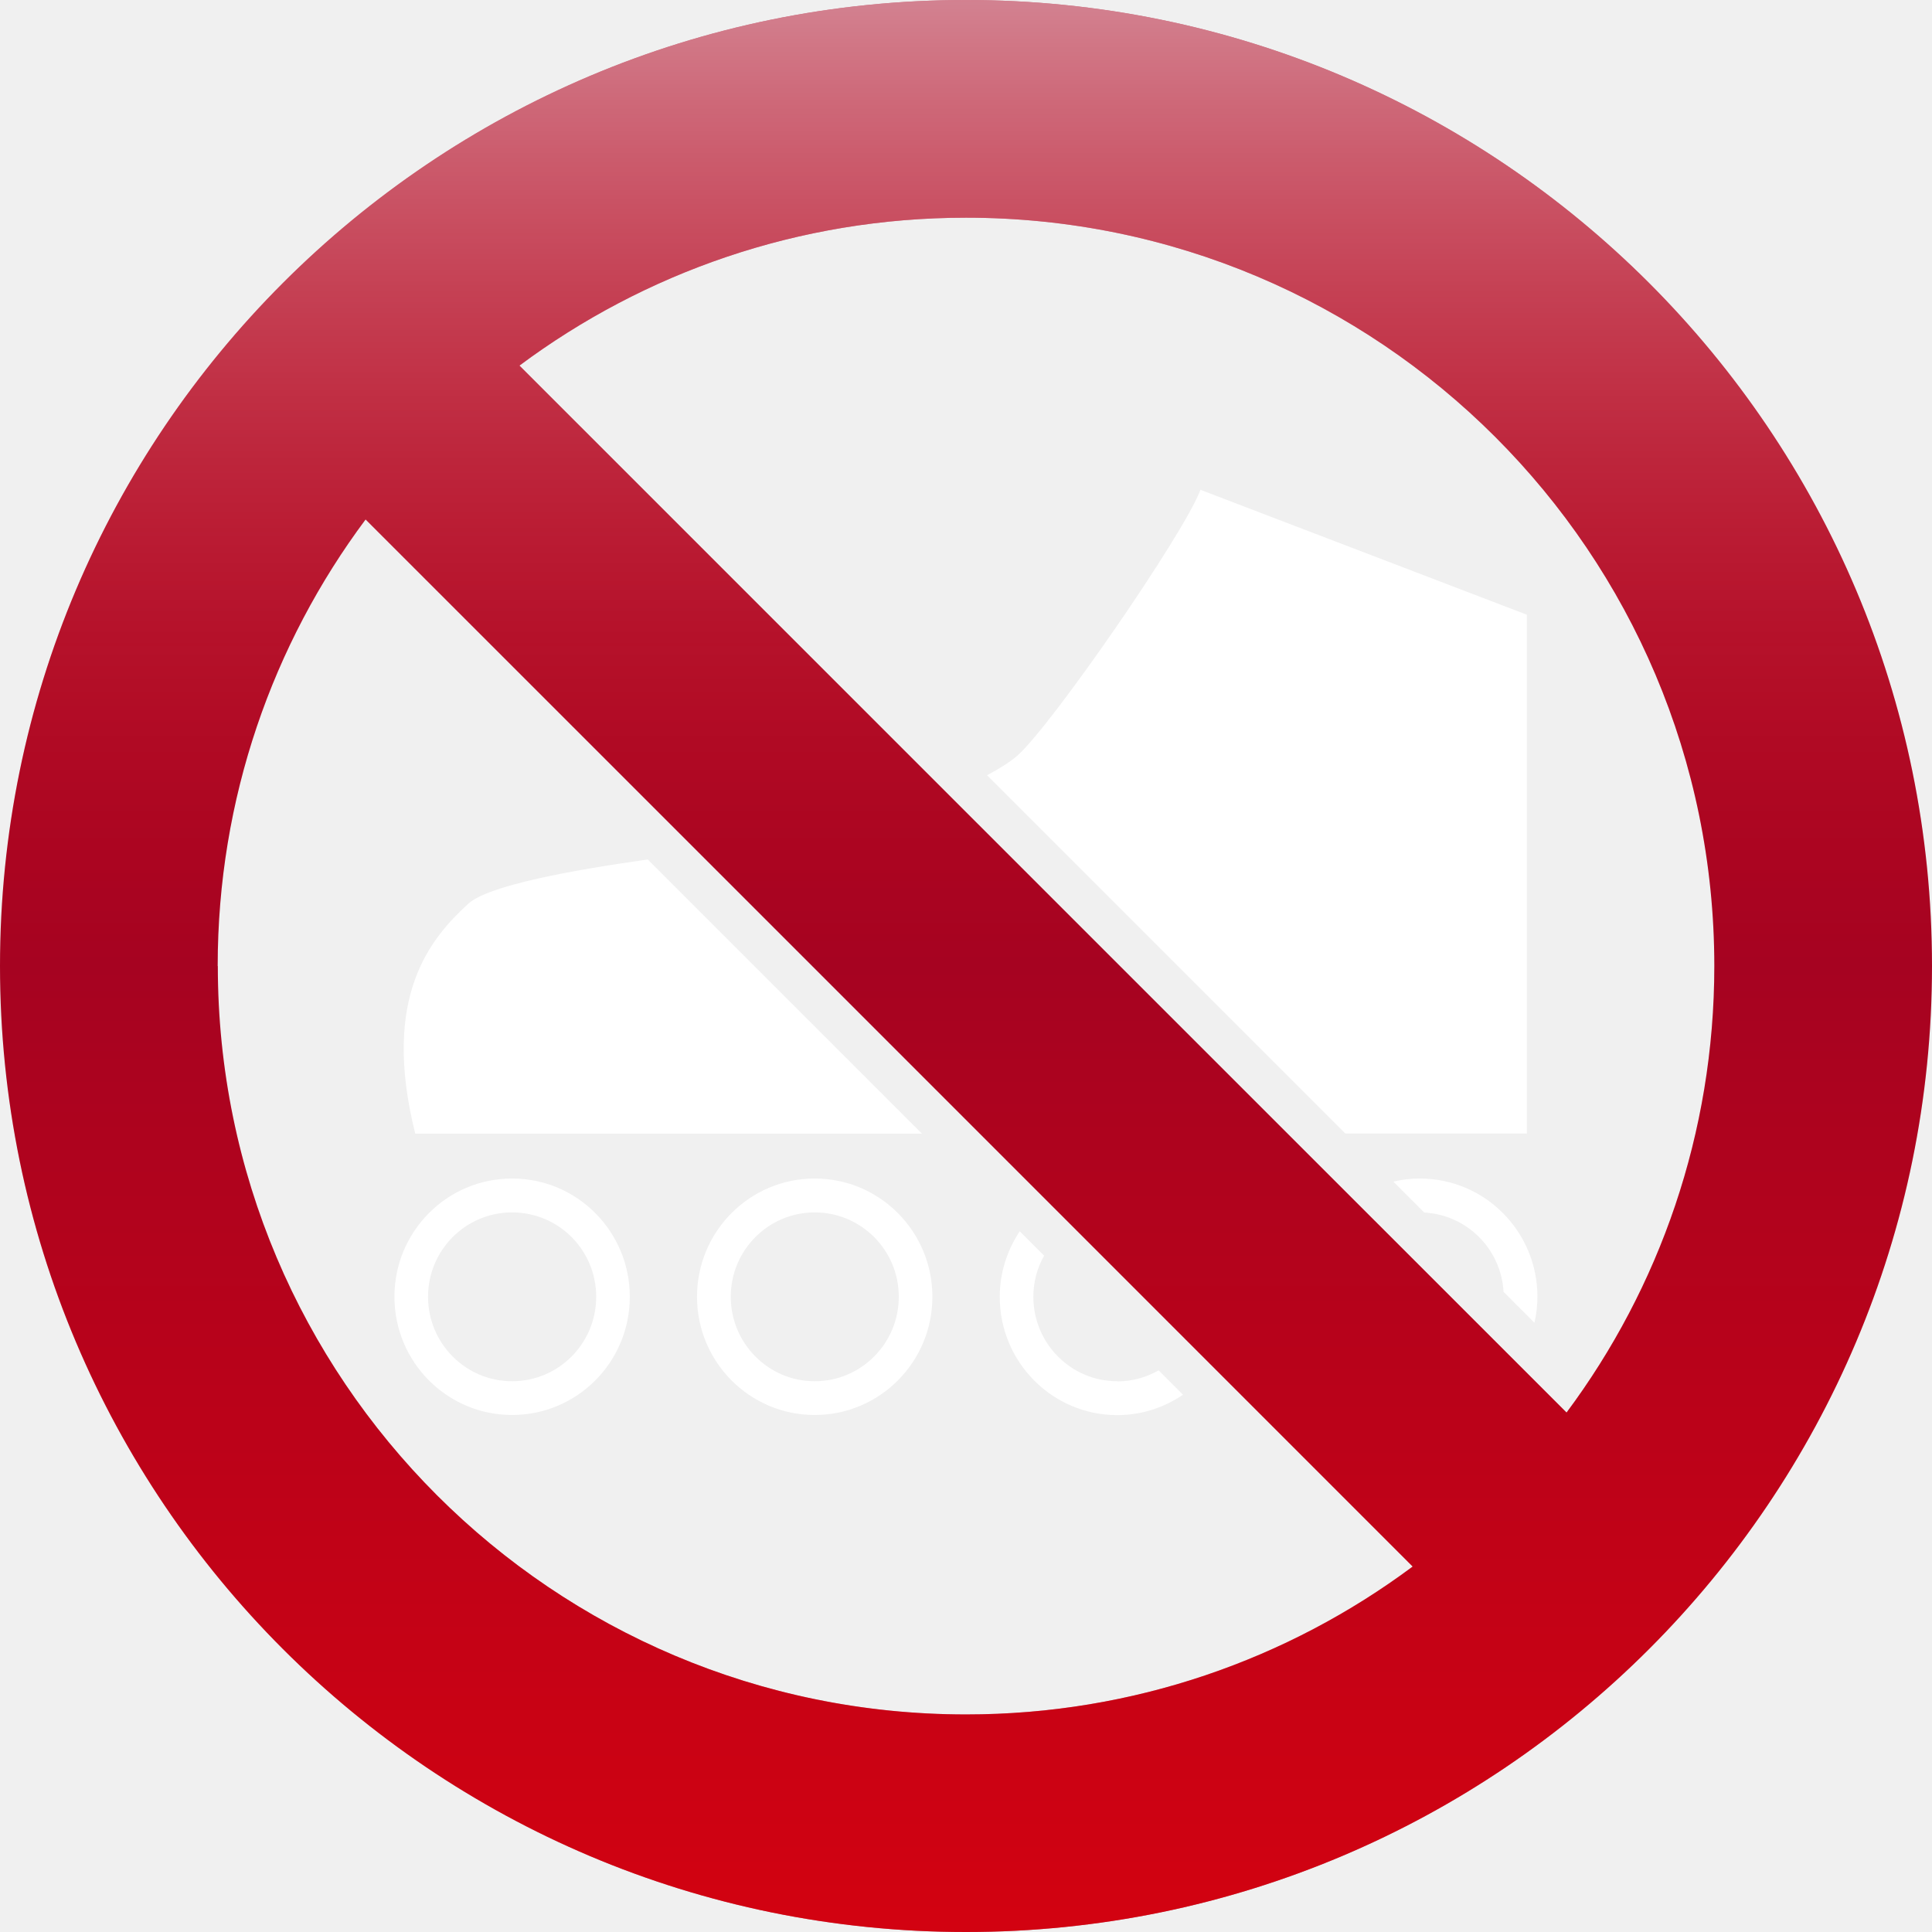
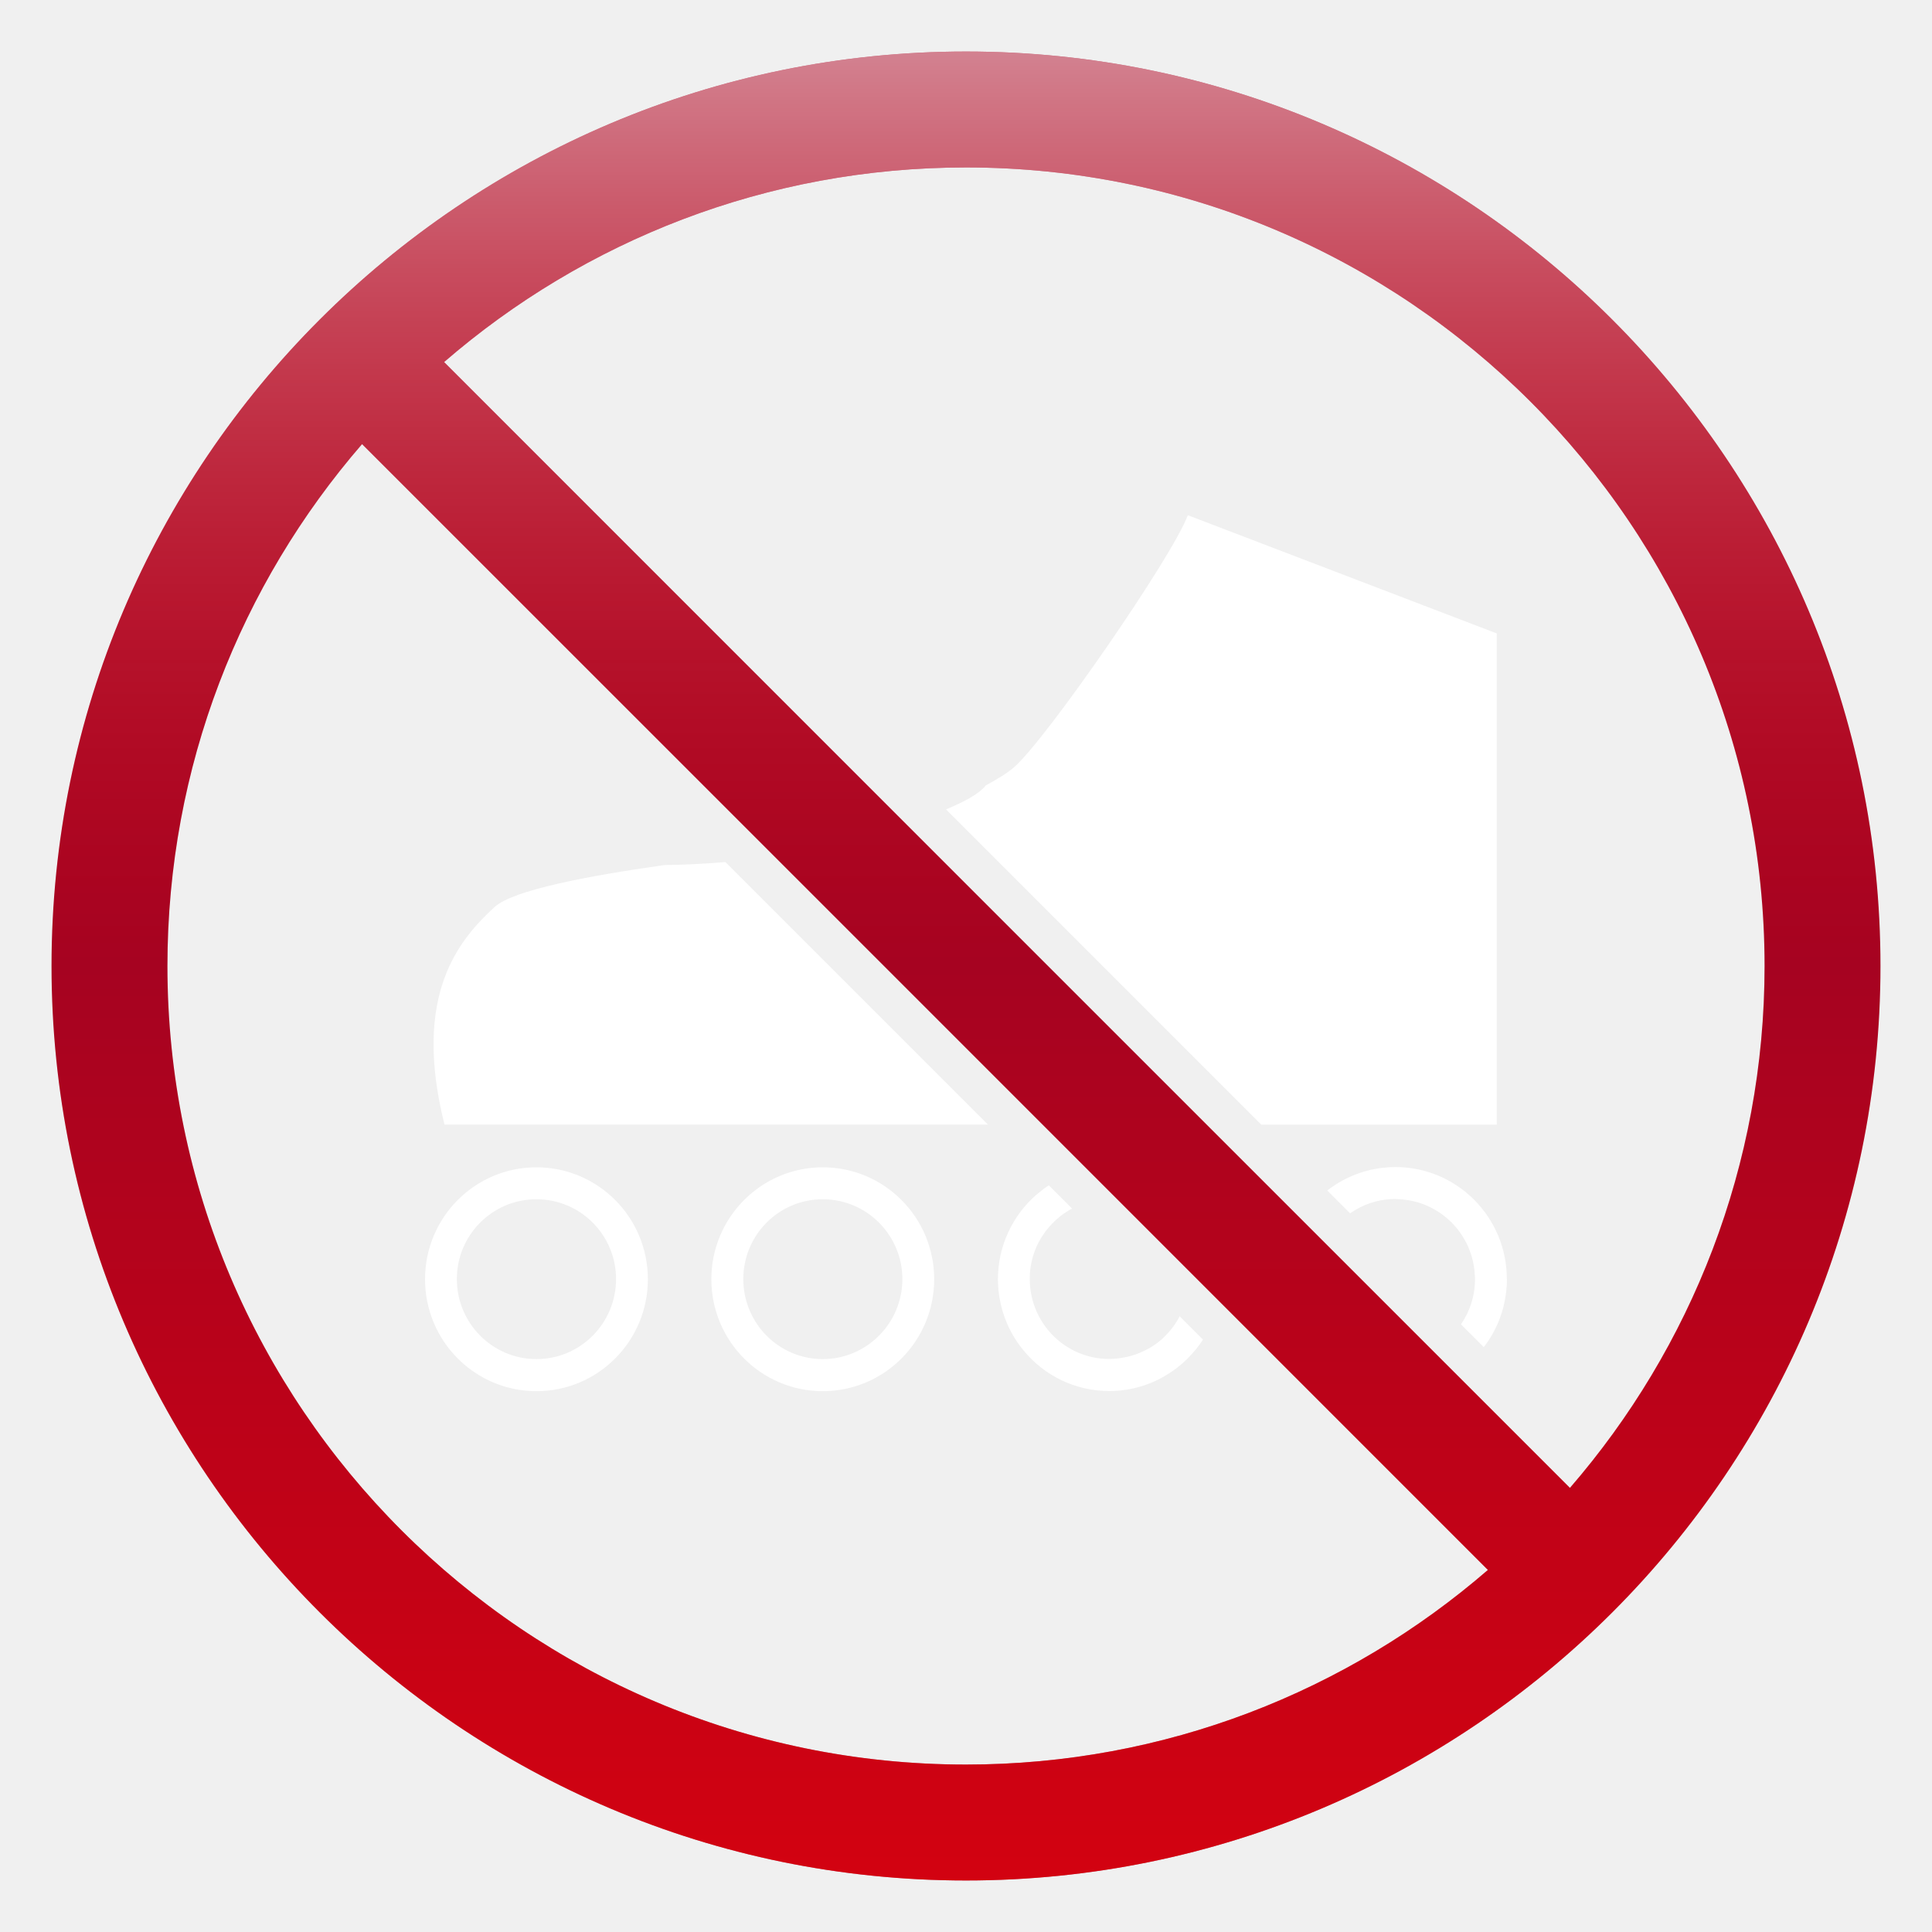
- <svg xmlns="http://www.w3.org/2000/svg" id="rgb" viewBox="0 0 142 142">
+ <svg xmlns="http://www.w3.org/2000/svg" viewBox="0 0 150 150">
  <defs>
-     <style>
-       .cls-1 {
-         fill: url(#linear-gradient);
-       }
- 
-       .cls-2 {
-         fill: #fff;
-       }
- 
-       .cls-3 {
-         fill: #a60321;
-       }
- 
-       .cls-4 {
-         opacity: .5;
-       }
-     </style>
-     <linearGradient id="linear-gradient" x1="71" y1="142" x2="71" y2="0" gradientUnits="userSpaceOnUse">
+     <linearGradient id="linear-gradient" x1="75" y1="146" x2="75" y2="4" gradientUnits="userSpaceOnUse">
      <stop offset="0" stop-color="red" />
      <stop offset=".5" stop-color="red" stop-opacity="0" />
      <stop offset="1" stop-color="#fff" />
    </linearGradient>
  </defs>
-   <path id="inline_skates" class="cls-2" d="M113,95.31c0,.66-.08,1.3-.22,1.91l-2.27-2.27c-.18-3.15-2.69-5.66-5.83-5.83l-2.27-2.27c.62-.15,1.27-.23,1.94-.23,4.78,0,8.65,3.89,8.65,8.69ZM112.22,45.18l-23.99-9.18c-1.17,3.19-11,17.41-13.48,19.56-.51.44-1.28.93-2.2,1.42l26.33,26.33h13.34v-38.14ZM67.76,83.32l-20.15-20.15c-5.84.83-11.75,1.93-13.2,3.26-2.75,2.53-6.42,6.79-3.89,16.89h37.24ZM82.12,101.52c-3.41,0-6.17-2.78-6.17-6.21,0-1.1.29-2.13.79-3.02l-1.79-1.79c-.92,1.38-1.47,3.03-1.47,4.82,0,4.8,3.87,8.69,8.64,8.69,1.79,0,3.45-.56,4.83-1.5l-1.79-1.79c-.9.51-1.93.81-3.04.81ZM46.29,95.31c0,4.8-3.87,8.69-8.65,8.69s-8.65-3.89-8.65-8.69,3.87-8.69,8.65-8.69,8.65,3.89,8.65,8.69ZM43.82,95.31c0-3.43-2.76-6.2-6.18-6.2s-6.18,2.78-6.18,6.2,2.76,6.21,6.18,6.21,6.18-2.78,6.18-6.21ZM68.53,95.31c0,4.8-3.87,8.69-8.65,8.69s-8.65-3.89-8.65-8.69,3.87-8.69,8.65-8.69,8.65,3.89,8.65,8.69ZM66.06,95.31c0-3.43-2.77-6.2-6.18-6.2s-6.17,2.78-6.17,6.2,2.76,6.21,6.17,6.21,6.18-2.78,6.18-6.21Z" />
+   <g id="icons">
+     <path id="inline-skates" d="M63.88,90.63c-4.77,0-8.65,3.89-8.65,8.69s3.87,8.69,8.65,8.69,8.65-3.89,8.65-8.69-3.87-8.69-8.65-8.69ZM63.88,105.52c-3.41,0-6.17-2.78-6.17-6.21s2.76-6.2,6.17-6.2,6.18,2.78,6.18,6.2-2.77,6.21-6.18,6.21ZM56.32,66.93l20.38,20.38h-42.19c-2.53-10.1,1.14-14.36,3.89-16.89,1.45-1.33,7.36-2.43,13.2-3.26,0,0,1.99,0,4.71-.23ZM117,99.31h0c0,.32-.02.64-.06.96,0,.03,0,.05-.01.08-.19,1.59-.8,3.04-1.73,4.24l-1.77-1.77c.69-1,1.09-2.21,1.09-3.52,0-.12-.01-.24-.02-.36h0c-.18-3.15-2.69-5.66-5.83-5.83h0c-.11,0-.22-.02-.33-.02-1.31,0-2.52.41-3.52,1.11l-1.77-1.77c1.21-.94,2.66-1.56,4.26-1.76.02,0,.04,0,.06,0,.32-.04.64-.06.97-.06,4.78,0,8.65,3.89,8.65,8.69ZM116.22,87.32h-18.29l-24.48-24.48c1.5-.62,2.59-1.23,3.09-1.86.92-.5,1.7-.98,2.2-1.42,2.48-2.15,12.32-16.37,13.48-19.56l23.99,9.18v38.14ZM41.65,90.63c-4.78,0-8.65,3.89-8.65,8.69s3.87,8.69,8.65,8.69,8.65-3.89,8.65-8.69-3.87-8.69-8.65-8.69ZM41.65,105.52c-3.41,0-6.18-2.78-6.18-6.21s2.76-6.2,6.18-6.2,6.18,2.78,6.18,6.2-2.76,6.21-6.18,6.21ZM91.58,102.19l1.81,1.81s0,.01,0,.02c-.19.3-.41.58-.63.85-.04.05-.08.1-.13.15-.5.57-1.07,1.08-1.7,1.5,0,0-.02.01-.03.02-1.37.92-3.01,1.46-4.77,1.46,0,0,0,0,0,0h0s0,0,0,0c0,0,0,0,0,0h0s0,0,0,0c-2.68,0-5.07-1.22-6.66-3.15-1.24-1.5-1.99-3.43-1.99-5.54,0-2.61,1.16-4.95,2.97-6.54.04-.03.07-.06.11-.09.28-.23.56-.45.87-.65l1.81,1.81c-.07.04-.15.07-.22.11-.04.03-.08.05-.13.08-.19.12-.38.25-.56.39-.02.01-.04.03-.05.04-.4.32-.76.7-1.08,1.11-.02.02-.04.05-.05.07-.15.21-.29.42-.42.64h0c-.12.22-.23.45-.33.69.1-.24.21-.47.33-.69h0c-.12.22-.24.45-.33.69-.28.69-.44,1.44-.45,2.23,0,.03,0,.07,0,.1,0,3.43,2.76,6.21,6.17,6.21,0,0,0,0,0,0,.25,0,.5-.02.74-.05.31-.04.62-.1.92-.18.49-.14.95-.33,1.38-.57h0s.01,0,.02,0c.21-.12.41-.26.61-.4.03-.02.06-.05.09-.07.2-.15.39-.31.56-.49,0,0,0,0,0,0,.18-.18.35-.37.51-.57.03-.03.05-.07.08-.1.12-.16.24-.33.34-.5.03-.05.07-.11.1-.16.04-.07.07-.15.11-.22Z" fill="#fff" />
+   </g>
  <g id="no">
-     <path class="cls-3" d="M71,0C31.79,0,0,31.79,0,71s31.79,71,71,71,71-31.79,71-71S110.21,0,71,0ZM126,71c0,12.3-4.04,23.66-10.86,32.82L38.18,26.87c9.16-6.82,20.52-10.87,32.82-10.87,30.38,0,55,24.62,55,55ZM16,71c0-12.3,4.04-23.66,10.87-32.82l76.96,76.96c-9.16,6.82-20.52,10.87-32.82,10.87-30.38,0-55-24.62-55-55Z" />
-     <g class="cls-4">
-       <path class="cls-1" d="M71,0C31.79,0,0,31.79,0,71s31.79,71,71,71,71-31.79,71-71S110.21,0,71,0ZM126,71c0,12.3-4.04,23.66-10.86,32.82L38.18,26.87c9.16-6.82,20.52-10.87,32.82-10.87,30.38,0,55,24.62,55,55ZM16,71c0-12.3,4.04-23.66,10.87-32.82l76.96,76.96c-9.16,6.82-20.52,10.87-32.82,10.87-30.38,0-55-24.62-55-55Z" />
+     <g id="_no_">
+       <path d="M75,4C35.85,4,4,35.85,4,75s31.85,71,71,71,71-31.85,71-71S114.15,4,75,4ZM137,75c0,15.48-5.7,29.65-15.11,40.52L34.48,28.11c10.87-9.41,25.04-15.11,40.52-15.11,34.19,0,62,27.81,62,62ZM13,75c0-15.48,5.7-29.65,15.11-40.52l87.41,87.41c-10.87,9.41-25.04,15.11-40.52,15.11-34.19,0-62-27.81-62-62Z" fill="#a60321" />
+       <g opacity=".5">
+         <path d="M75,4C35.85,4,4,35.85,4,75s31.85,71,71,71,71-31.85,71-71S114.15,4,75,4ZM137,75c0,15.48-5.7,29.65-15.11,40.52L34.48,28.11c10.87-9.41,25.04-15.11,40.52-15.11,34.19,0,62,27.81,62,62ZM13,75c0-15.48,5.7-29.65,15.11-40.52l87.41,87.41c-10.87,9.41-25.04,15.11-40.52,15.11-34.19,0-62-27.81-62-62Z" fill="url(#linear-gradient)" />
+       </g>
    </g>
  </g>
</svg>
